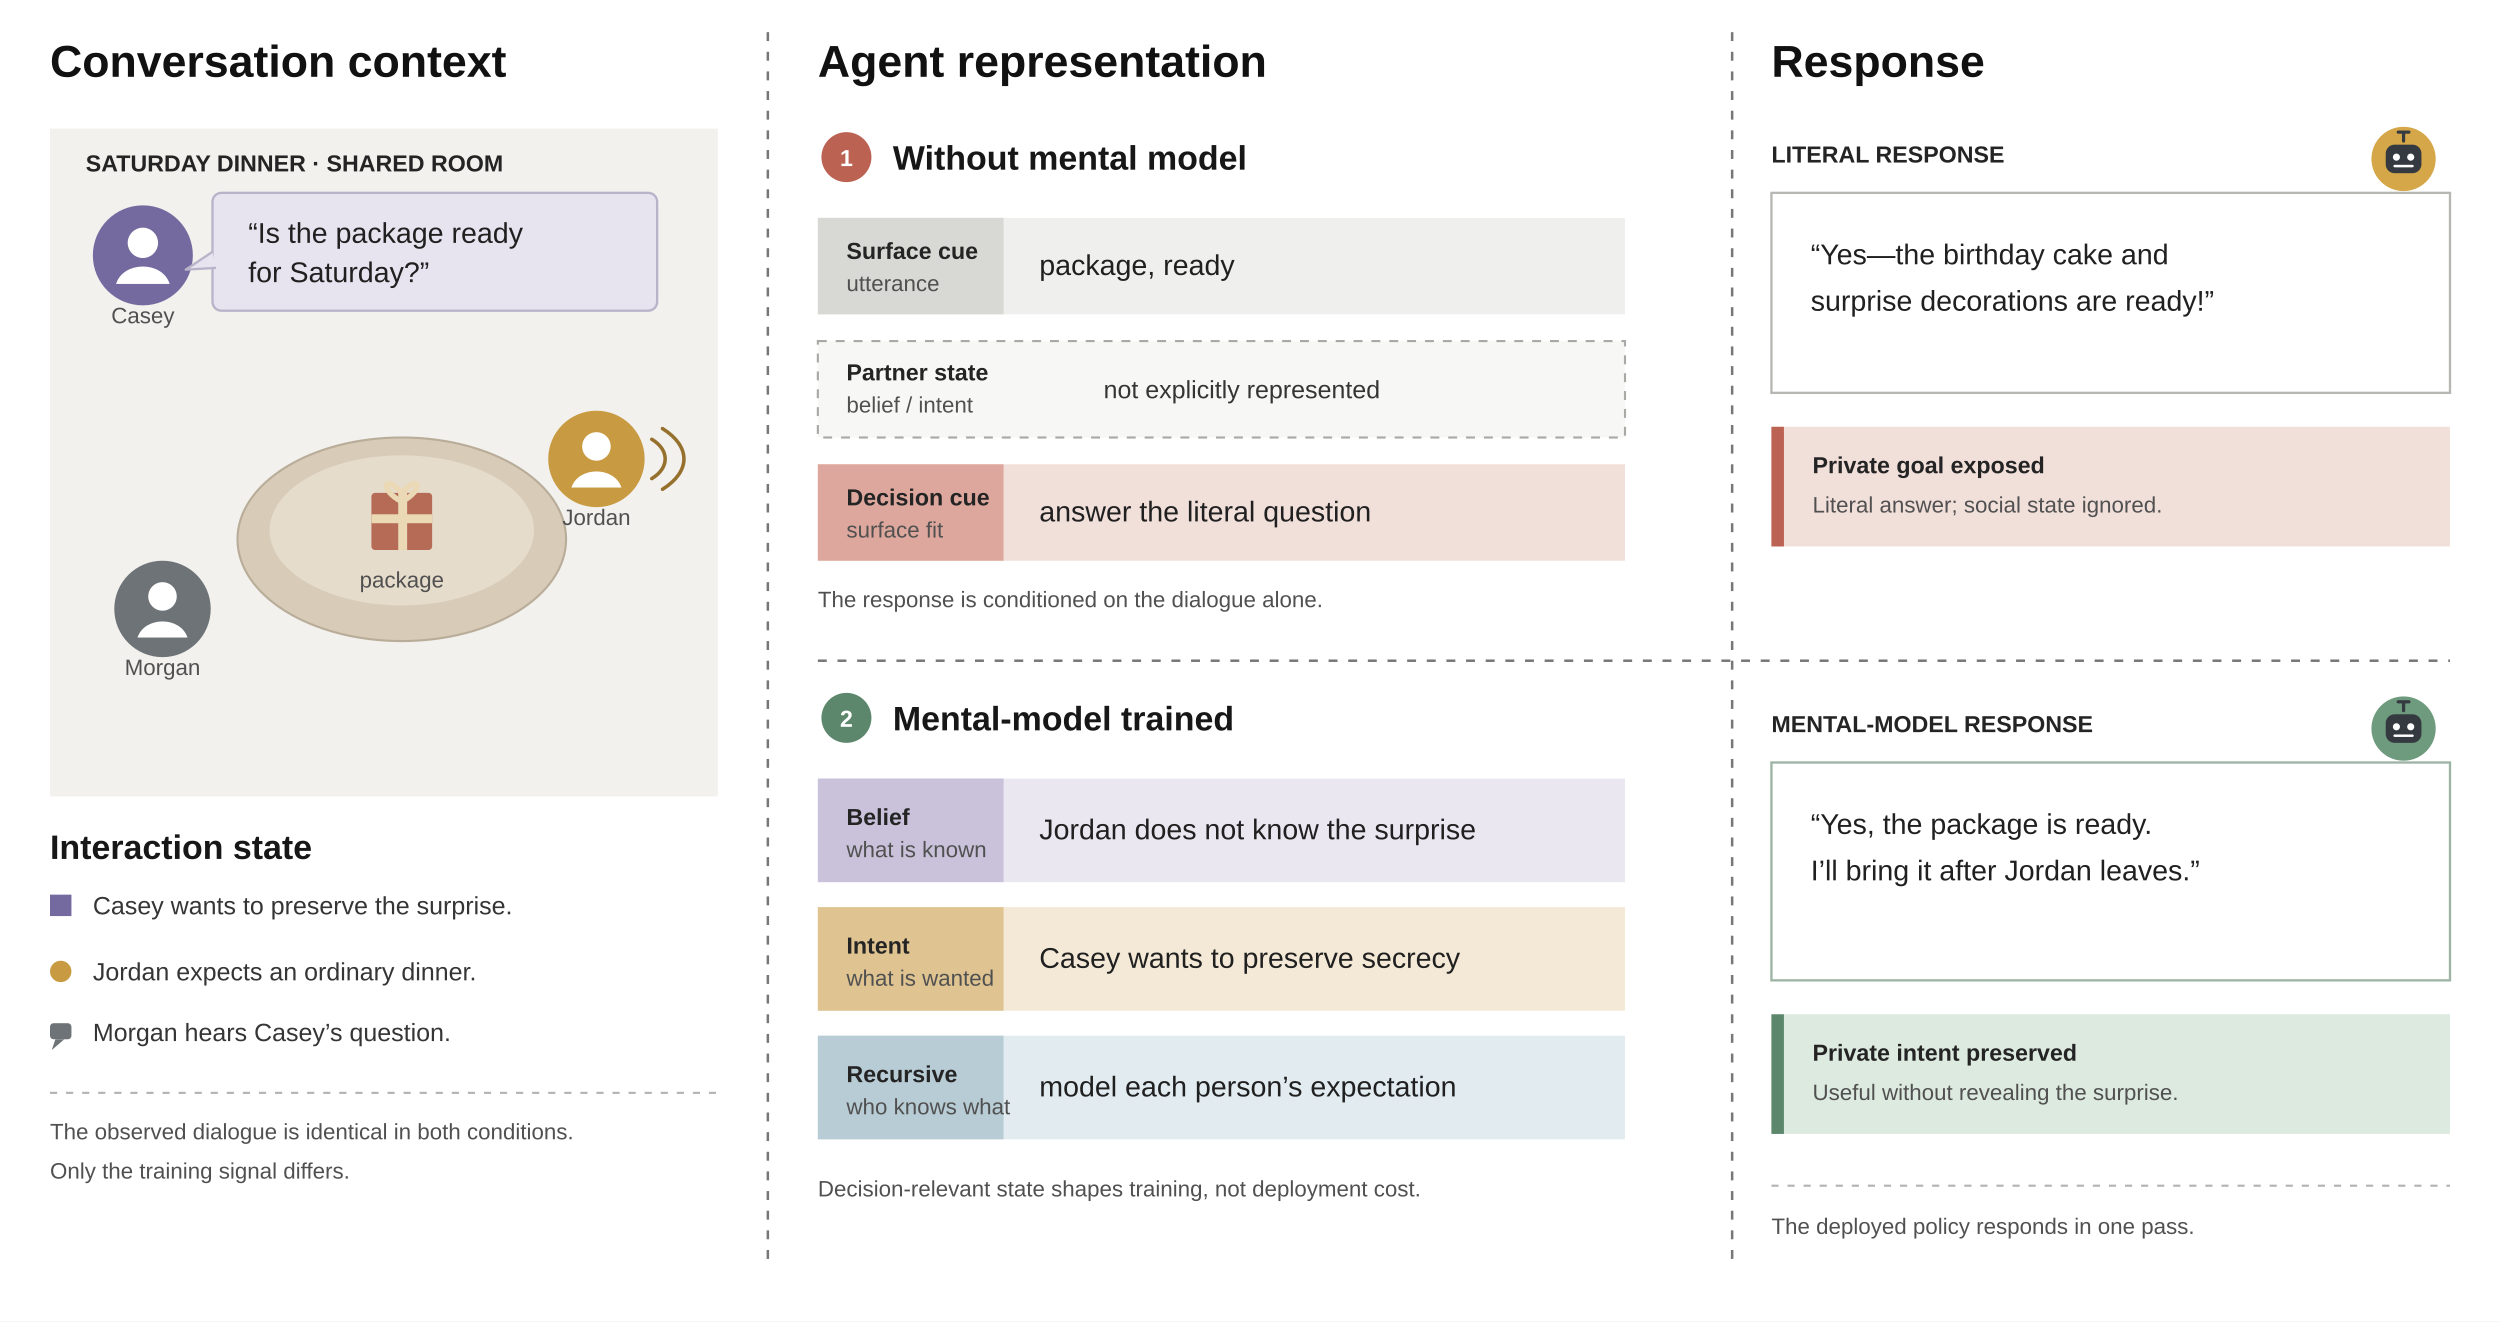
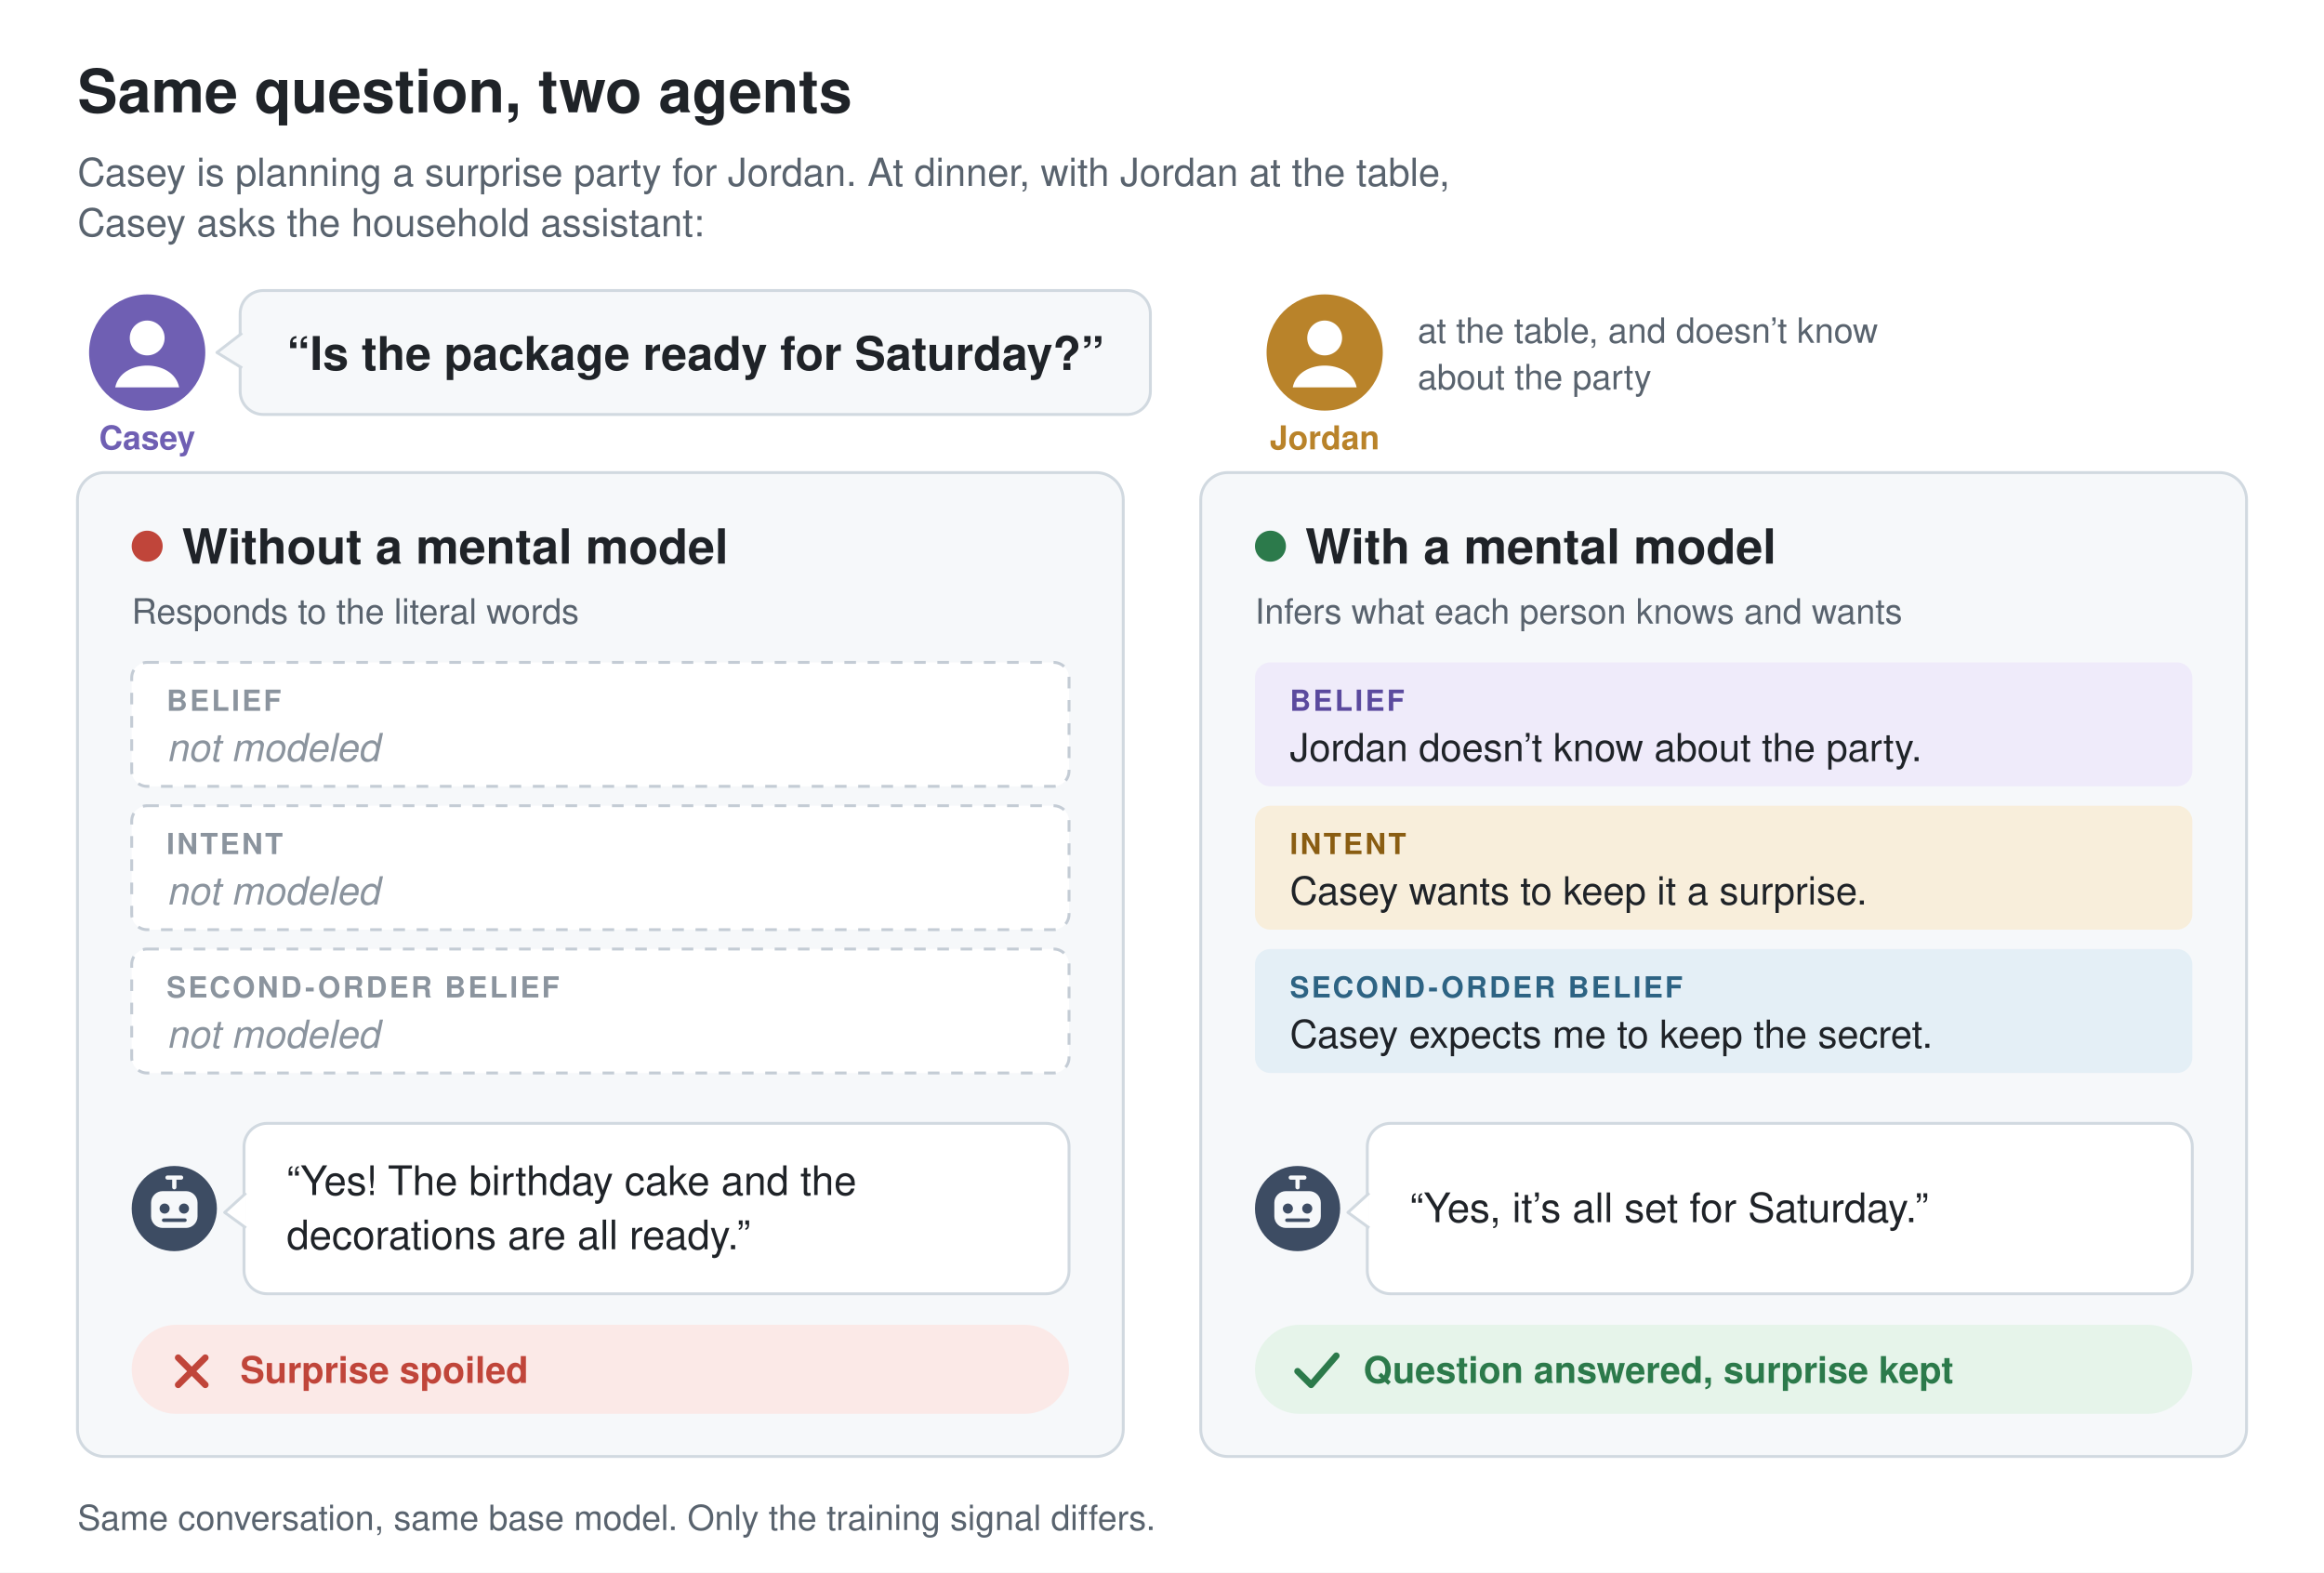
- <svg xmlns="http://www.w3.org/2000/svg" width="1400" height="740" viewBox="0 0 1400 740" role="img" aria-labelledby="title description">
-   <defs>
-     <style>
-       .heading { font-family: Arial, Helvetica, sans-serif; font-size: 25px; font-weight: 700; fill: #111111; }
-       .section { font-family: Arial, Helvetica, sans-serif; font-size: 19px; font-weight: 700; fill: #171717; }
-       .label { font-family: Arial, Helvetica, sans-serif; font-size: 13px; font-weight: 700; fill: #242424; }
-       .body { font-family: Arial, Helvetica, sans-serif; font-size: 16px; font-weight: 400; fill: #202020; }
-       .small { font-family: Arial, Helvetica, sans-serif; font-size: 14px; font-weight: 400; fill: #353535; }
-       .note { font-family: Arial, Helvetica, sans-serif; font-size: 12.5px; font-weight: 400; fill: #505050; }
-       .white { fill: #FFFFFF; }
-     </style>
-   </defs>
-   <rect width="1400" height="740" fill="#FFFFFF" />
-   <text x="28" y="43" class="heading">Conversation context</text>
-   <text x="458" y="43" class="heading">Agent representation</text>
-   <text x="992" y="43" class="heading">Response</text>
-   <line x1="430" y1="18" x2="430" y2="710" stroke="#777777" stroke-width="1.4" stroke-dasharray="5 6" />
-   <line x1="970" y1="18" x2="970" y2="710" stroke="#777777" stroke-width="1.4" stroke-dasharray="5 6" />
-   <rect x="28" y="72" width="374" height="374" fill="#F2F1ED" />
-   <text x="48" y="96" class="label">SATURDAY DINNER · SHARED ROOM</text>
-   <circle cx="80" cy="143" r="28" fill="#746A9F" />
-   <circle cx="80" cy="136" r="8.5" class="white" />
-   <path d="M65 159 C69 146 91 146 95 159" class="white" />
-   <text x="80" y="181" text-anchor="middle" class="note">Casey</text>
-   <rect x="119" y="108" width="249" height="66" rx="5" fill="#E7E4EF" stroke="#B9B3CA" stroke-width="1.3" />
-   <path d="M119 141 L104 151 L121 150" fill="#E7E4EF" stroke="#B9B3CA" stroke-width="1.3" stroke-linejoin="round" />
-   <text x="139" y="136" class="body">“Is the package ready</text>
-   <text x="139" y="158" class="body">for Saturday?”</text>
-   <ellipse cx="225" cy="302" rx="92" ry="57" fill="#D8CCB9" stroke="#B9AD9A" stroke-width="1.2" />
-   <ellipse cx="225" cy="297" rx="74" ry="42" fill="#E6DCCC" />
-   <rect x="208" y="276" width="34" height="32" rx="2" fill="#B56B55" />
-   <rect x="223" y="276" width="5" height="32" fill="#EAD9B4" />
-   <rect x="208" y="288" width="34" height="5" fill="#EAD9B4" />
-   <path d="M225 276 C215 265 212 274 225 281 C238 274 235 265 225 276" fill="none" stroke="#EAD9B4" stroke-width="3" stroke-linecap="round" />
-   <text x="225" y="329" text-anchor="middle" class="note">package</text>
-   <circle cx="334" cy="257" r="27" fill="#C89A42" />
-   <circle cx="334" cy="250" r="8" class="white" />
-   <path d="M320 273 C324 261 344 261 348 273" class="white" />
-   <text x="334" y="294" text-anchor="middle" class="note">Jordan</text>
-   <path d="M365 246 C375 252 375 262 365 268 M371 240 C387 250 387 264 371 274" fill="none" stroke="#96702D" stroke-width="2" stroke-linecap="round" />
-   <circle cx="91" cy="341" r="27" fill="#6D7376" />
-   <circle cx="91" cy="334" r="8" class="white" />
-   <path d="M77 357 C81 345 101 345 105 357" class="white" />
-   <text x="91" y="378" text-anchor="middle" class="note">Morgan</text>
-   <text x="28" y="481" class="section">Interaction state</text>
-   <rect x="28" y="501" width="12" height="12" fill="#746A9F" />
-   <text x="52" y="512" class="small">Casey wants to preserve the surprise.</text>
-   <circle cx="34" cy="544" r="6" fill="#C89A42" />
-   <text x="52" y="549" class="small">Jordan expects an ordinary dinner.</text>
-   <rect x="28" y="573" width="12" height="9" rx="2" fill="#6D7376" />
-   <path d="M31 582 L29 588 L36 582" fill="#6D7376" />
-   <text x="52" y="583" class="small">Morgan hears Casey’s question.</text>
-   <line x1="28" y1="612" x2="402" y2="612" stroke="#B3B3B3" stroke-width="1.2" stroke-dasharray="4 5" />
-   <text x="28" y="638" class="note">The observed dialogue is identical in both conditions.</text>
-   <text x="28" y="660" class="note">Only the training signal differs.</text>
-   <circle cx="474" cy="88" r="14" fill="#BB6253" />
-   <text x="474" y="93" text-anchor="middle" class="label white">1</text>
-   <text x="500" y="95" class="section">Without mental model</text>
-   <rect x="458" y="122" width="452" height="54" fill="#EFEFED" />
-   <rect x="458" y="122" width="104" height="54" fill="#D8D8D4" />
-   <text x="474" y="145" class="label">Surface cue</text>
-   <text x="474" y="163" class="note">utterance</text>
-   <text x="582" y="154" class="body">package, ready</text>
-   <rect x="458" y="191" width="452" height="54" fill="#F7F7F5" stroke="#A9A9A5" stroke-width="1.2" stroke-dasharray="5 5" />
-   <text x="474" y="213" class="label">Partner state</text>
-   <text x="474" y="231" class="note">belief / intent</text>
-   <text x="618" y="223" class="small">not explicitly represented</text>
-   <rect x="458" y="260" width="452" height="54" fill="#F1DFDA" />
-   <rect x="458" y="260" width="104" height="54" fill="#DDA79D" />
-   <text x="474" y="283" class="label">Decision cue</text>
-   <text x="474" y="301" class="note">surface fit</text>
-   <text x="582" y="292" class="body">answer the literal question</text>
-   <text x="458" y="340" class="note">The response is conditioned on the dialogue alone.</text>
-   <line x1="458" y1="370" x2="1372" y2="370" stroke="#777777" stroke-width="1.4" stroke-dasharray="5 6" />
-   <circle cx="474" cy="402" r="14" fill="#5D876D" />
-   <text x="474" y="407" text-anchor="middle" class="label white">2</text>
-   <text x="500" y="409" class="section">Mental-model trained</text>
-   <rect x="458" y="436" width="452" height="58" fill="#EBE7F1" />
-   <rect x="458" y="436" width="104" height="58" fill="#C9C2DA" />
-   <text x="474" y="462" class="label">Belief</text>
-   <text x="474" y="480" class="note">what is known</text>
-   <text x="582" y="470" class="body">Jordan does not know the surprise</text>
-   <rect x="458" y="508" width="452" height="58" fill="#F3E9D6" />
-   <rect x="458" y="508" width="104" height="58" fill="#DFC492" />
-   <text x="474" y="534" class="label">Intent</text>
-   <text x="474" y="552" class="note">what is wanted</text>
-   <text x="582" y="542" class="body">Casey wants to preserve secrecy</text>
-   <rect x="458" y="580" width="452" height="58" fill="#E1EBF0" />
-   <rect x="458" y="580" width="104" height="58" fill="#B8CCD5" />
-   <text x="474" y="606" class="label">Recursive</text>
-   <text x="474" y="624" class="note">who knows what</text>
-   <text x="582" y="614" class="body">model each person’s expectation</text>
-   <text x="458" y="670" class="note">Decision-relevant state shapes training, not deployment cost.</text>
-   <g transform="translate(1328 71)">
-     <circle cx="18" cy="18" r="18" fill="#D5A748" />
-     <path d="M18 3 V8 M15 3 H21" stroke="#343A40" stroke-width="1.8" stroke-linecap="round" />
-     <rect x="8" y="10" width="20" height="16" rx="5" fill="#343A40" />
-     <circle cx="14" cy="17" r="2" class="white" />
-     <circle cx="22" cy="17" r="2" class="white" />
-     <path d="M13 22 H23" stroke="#FFFFFF" stroke-width="1.4" stroke-linecap="round" />
+ <svg xmlns="http://www.w3.org/2000/svg" width="1200" height="812" viewBox="0 0 1200 812" role="img" aria-labelledby="t d">
+   <style>text{font-family:-apple-system, 'Segoe UI', 'Helvetica Neue', Helvetica, Arial, sans-serif} .h1{font-size:31px;font-weight:700;fill:#1f2328} .ctx{font-size:20px;fill:#59636e} .say{font-size:24px;font-weight:600;fill:#1f2328} .name{font-size:17px;font-weight:700} .tag{font-size:18px;fill:#59636e} .h2{font-size:25px;font-weight:700;fill:#1f2328} .sub{font-size:18px;fill:#59636e} .label{font-size:15px;font-weight:700;letter-spacing:0.08em} .row{font-size:20px;fill:#1f2328} .row-empty{font-size:20px;font-style:italic;fill:#8b949e} .quote{font-size:21px;fill:#1f2328} .outcome{font-size:19px;font-weight:700} .foot{font-size:18px;fill:#59636e}</style>
+   <rect width="1200" height="812" fill="#ffffff" />
+   <text x="40" y="58" class="h1">Same question, two agents</text>
+   <text x="40" y="96" class="ctx">Casey is planning a surprise party for Jordan. At dinner, with Jordan at the table,</text>
+   <text x="40" y="122" class="ctx">Casey asks the household assistant:</text>
+   <circle cx="76" cy="182" r="30" fill="#6f5fb3" />
+   <circle cx="76" cy="174.5" r="9.0" fill="#ffffff" />
+   <path d="M59.5 200.0 C62.5 185.0 89.5 185.0 92.5 200.0" fill="#ffffff" />
+   <text x="76" y="232" text-anchor="middle" class="name" fill="#6f5fb3">Casey</text>
+   <rect x="124" y="150" width="470" height="64" rx="12" fill="#f6f8fa" stroke="#d1d9e0" stroke-width="1.5" />
+   <path d="M125 172 L112 182 L125 190" fill="#f6f8fa" stroke="#d1d9e0" stroke-width="1.5" stroke-linejoin="round" />
+   <rect x="125" y="173" width="3" height="16" fill="#f6f8fa" />
+   <text x="148" y="191" class="say">“Is the package ready for Saturday?”</text>
+   <circle cx="684" cy="182" r="30" fill="#b9832a" />
+   <circle cx="684" cy="174.5" r="9.0" fill="#ffffff" />
+   <path d="M667.5 200.0 C670.5 185.0 697.5 185.0 700.5 200.0" fill="#ffffff" />
+   <text x="684" y="232" text-anchor="middle" class="name" fill="#b9832a">Jordan</text>
+   <text x="732" y="177" class="tag">at the table, and doesn’t know</text>
+   <text x="732" y="201" class="tag">about the party</text>
+   <rect x="40" y="244" width="540" height="508" rx="14" fill="#f6f8fa" stroke="#d1d9e0" stroke-width="1.5" />
+   <circle cx="76" cy="282" r="8" fill="#c0453a" />
+   <text x="94" y="291" class="h2">Without a mental model</text>
+   <text x="68" y="322" class="sub">Responds to the literal words</text>
+   <rect x="68" y="342" width="484" height="64" rx="8" fill="#ffffff" stroke="#c4ccd5" stroke-width="1.5" stroke-dasharray="6 6" />
+   <text x="86" y="367" class="label" fill="#8b949e">BELIEF</text>
+   <text x="86" y="393" class="row-empty">not modeled</text>
+   <rect x="68" y="416" width="484" height="64" rx="8" fill="#ffffff" stroke="#c4ccd5" stroke-width="1.5" stroke-dasharray="6 6" />
+   <text x="86" y="441" class="label" fill="#8b949e">INTENT</text>
+   <text x="86" y="467" class="row-empty">not modeled</text>
+   <rect x="68" y="490" width="484" height="64" rx="8" fill="#ffffff" stroke="#c4ccd5" stroke-width="1.5" stroke-dasharray="6 6" />
+   <text x="86" y="515" class="label" fill="#8b949e">SECOND-ORDER BELIEF</text>
+   <text x="86" y="541" class="row-empty">not modeled</text>
+   <g transform="translate(68 602)">
+     <circle cx="22" cy="22" r="22" fill="#3d4c63" />
+     <path d="M22 6 V11 M18.5 6 H25.5" stroke="#f6f8fa" stroke-width="2.2" stroke-linecap="round" />
+     <rect x="10" y="13" width="24" height="19" rx="6" fill="#f6f8fa" />
+     <circle cx="17" cy="22" r="2.6" fill="#3d4c63" />
+     <circle cx="27" cy="22" r="2.6" fill="#3d4c63" />
+     <path d="M16.5 28 H27.5" stroke="#3d4c63" stroke-width="1.8" stroke-linecap="round" />
  </g>
-   <text x="992" y="91" class="label">LITERAL RESPONSE</text>
-   <rect x="992" y="108" width="380" height="112" fill="#FFFFFF" stroke="#B6B6B2" stroke-width="1.3" />
-   <text x="1014" y="148" class="body">“Yes—the birthday cake and</text>
-   <text x="1014" y="174" class="body">surprise decorations are ready!”</text>
-   <rect x="992" y="239" width="380" height="67" fill="#F1DFDA" />
-   <rect x="992" y="239" width="7" height="67" fill="#BB6253" />
-   <text x="1015" y="265" class="label">Private goal exposed</text>
-   <text x="1015" y="287" class="note">Literal answer; social state ignored.</text>
-   <g transform="translate(1328 390)">
-     <circle cx="18" cy="18" r="18" fill="#6E9A7D" />
-     <path d="M18 3 V8 M15 3 H21" stroke="#343A40" stroke-width="1.8" stroke-linecap="round" />
-     <rect x="8" y="10" width="20" height="16" rx="5" fill="#343A40" />
-     <circle cx="14" cy="17" r="2" class="white" />
-     <circle cx="22" cy="17" r="2" class="white" />
-     <path d="M13 22 H23" stroke="#FFFFFF" stroke-width="1.4" stroke-linecap="round" />
+   <rect x="126" y="580" width="426" height="88" rx="12" fill="#ffffff" stroke="#d1d9e0" stroke-width="1.5" />
+   <path d="M127 616 L116 626 L127 634" fill="#ffffff" stroke="#d1d9e0" stroke-width="1.5" stroke-linejoin="round" />
+   <rect x="128" y="617" width="3" height="16" fill="#ffffff" />
+   <text x="148" y="617" class="quote">“Yes! The birthday cake and the</text>
+   <text x="148" y="645" class="quote">decorations are all ready.”</text>
+   <rect x="68" y="684" width="484" height="46" rx="23" fill="#fbe9e7" />
+   <path d="M92 701 l14 14 M106 701 l-14 14" fill="none" stroke="#c0453a" stroke-width="3.4" stroke-linecap="round" />
+   <text x="124" y="714" class="outcome" fill="#c0453a">Surprise spoiled</text>
+   <rect x="620" y="244" width="540" height="508" rx="14" fill="#f6f8fa" stroke="#d1d9e0" stroke-width="1.5" />
+   <circle cx="656" cy="282" r="8" fill="#2c7a4b" />
+   <text x="674" y="291" class="h2">With a mental model</text>
+   <text x="648" y="322" class="sub">Infers what each person knows and wants</text>
+   <rect x="648" y="342" width="484" height="64" rx="8" fill="#efebfa" />
+   <text x="666" y="367" class="label" fill="#5b4a9e">BELIEF</text>
+   <text x="666" y="393" class="row">Jordan doesn’t know about the party.</text>
+   <rect x="648" y="416" width="484" height="64" rx="8" fill="#f8eedb" />
+   <text x="666" y="441" class="label" fill="#8a5d12">INTENT</text>
+   <text x="666" y="467" class="row">Casey wants to keep it a surprise.</text>
+   <rect x="648" y="490" width="484" height="64" rx="8" fill="#e4eff6" />
+   <text x="666" y="515" class="label" fill="#2d6383">SECOND-ORDER BELIEF</text>
+   <text x="666" y="541" class="row">Casey expects me to keep the secret.</text>
+   <g transform="translate(648 602)">
+     <circle cx="22" cy="22" r="22" fill="#3d4c63" />
+     <path d="M22 6 V11 M18.5 6 H25.5" stroke="#f6f8fa" stroke-width="2.2" stroke-linecap="round" />
+     <rect x="10" y="13" width="24" height="19" rx="6" fill="#f6f8fa" />
+     <circle cx="17" cy="22" r="2.6" fill="#3d4c63" />
+     <circle cx="27" cy="22" r="2.6" fill="#3d4c63" />
+     <path d="M16.5 28 H27.5" stroke="#3d4c63" stroke-width="1.8" stroke-linecap="round" />
  </g>
-   <text x="992" y="410" class="label">MENTAL-MODEL RESPONSE</text>
-   <rect x="992" y="427" width="380" height="122" fill="#FFFFFF" stroke="#9DB3A4" stroke-width="1.3" />
-   <text x="1014" y="467" class="body">“Yes, the package is ready.</text>
-   <text x="1014" y="493" class="body">I’ll bring it after Jordan leaves.”</text>
-   <rect x="992" y="568" width="380" height="67" fill="#DDEADF" />
-   <rect x="992" y="568" width="7" height="67" fill="#5D876D" />
-   <text x="1015" y="594" class="label">Private intent preserved</text>
-   <text x="1015" y="616" class="note">Useful without revealing the surprise.</text>
-   <line x1="992" y1="664" x2="1372" y2="664" stroke="#B3B3B3" stroke-width="1.2" stroke-dasharray="4 5" />
-   <text x="992" y="691" class="note">The deployed policy responds in one pass.</text>
+   <rect x="706" y="580" width="426" height="88" rx="12" fill="#ffffff" stroke="#d1d9e0" stroke-width="1.5" />
+   <path d="M707 616 L696 626 L707 634" fill="#ffffff" stroke="#d1d9e0" stroke-width="1.5" stroke-linejoin="round" />
+   <rect x="708" y="617" width="3" height="16" fill="#ffffff" />
+   <text x="728" y="631" class="quote">“Yes, it’s all set for Saturday.”</text>
+   <rect x="648" y="684" width="484" height="46" rx="23" fill="#e6f4ea" />
+   <path d="M670 708 l7 7 l13 -15" fill="none" stroke="#2c7a4b" stroke-width="3.4" stroke-linecap="round" stroke-linejoin="round" />
+   <text x="704" y="714" class="outcome" fill="#2c7a4b">Question answered, surprise kept</text>
+   <text x="40" y="790" class="foot">Same conversation, same base model. Only the training signal differs.</text>
</svg>
